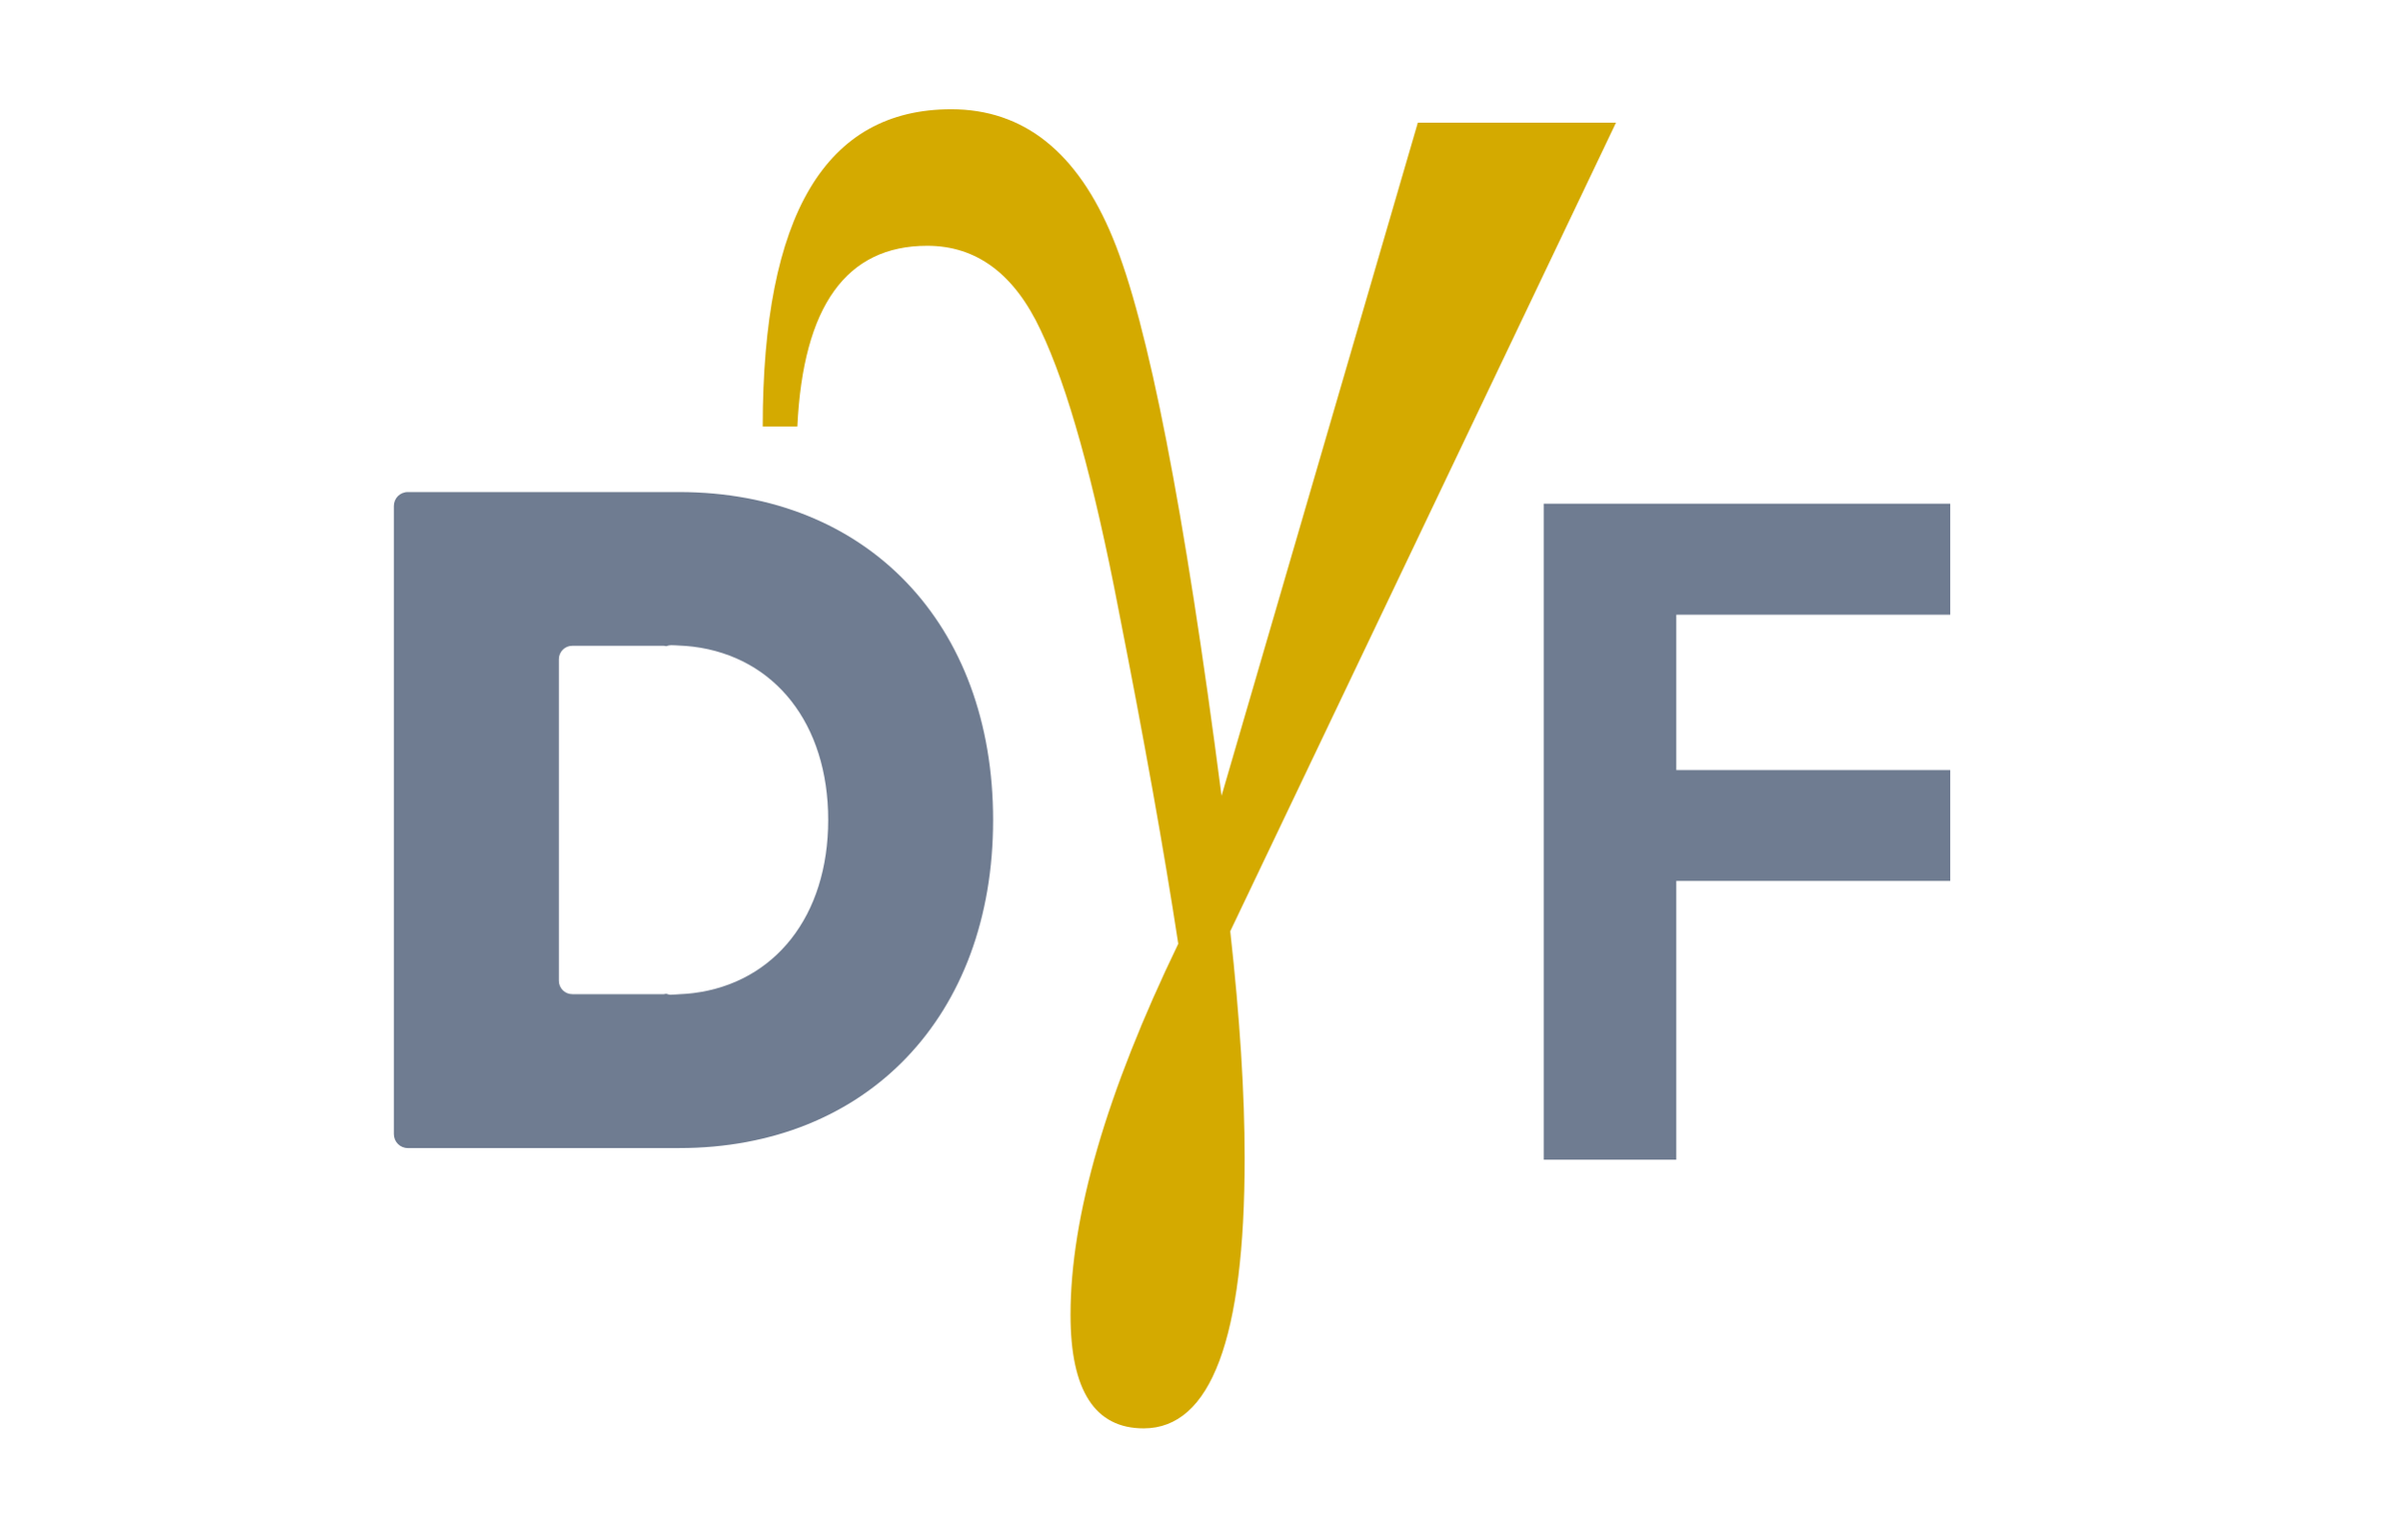
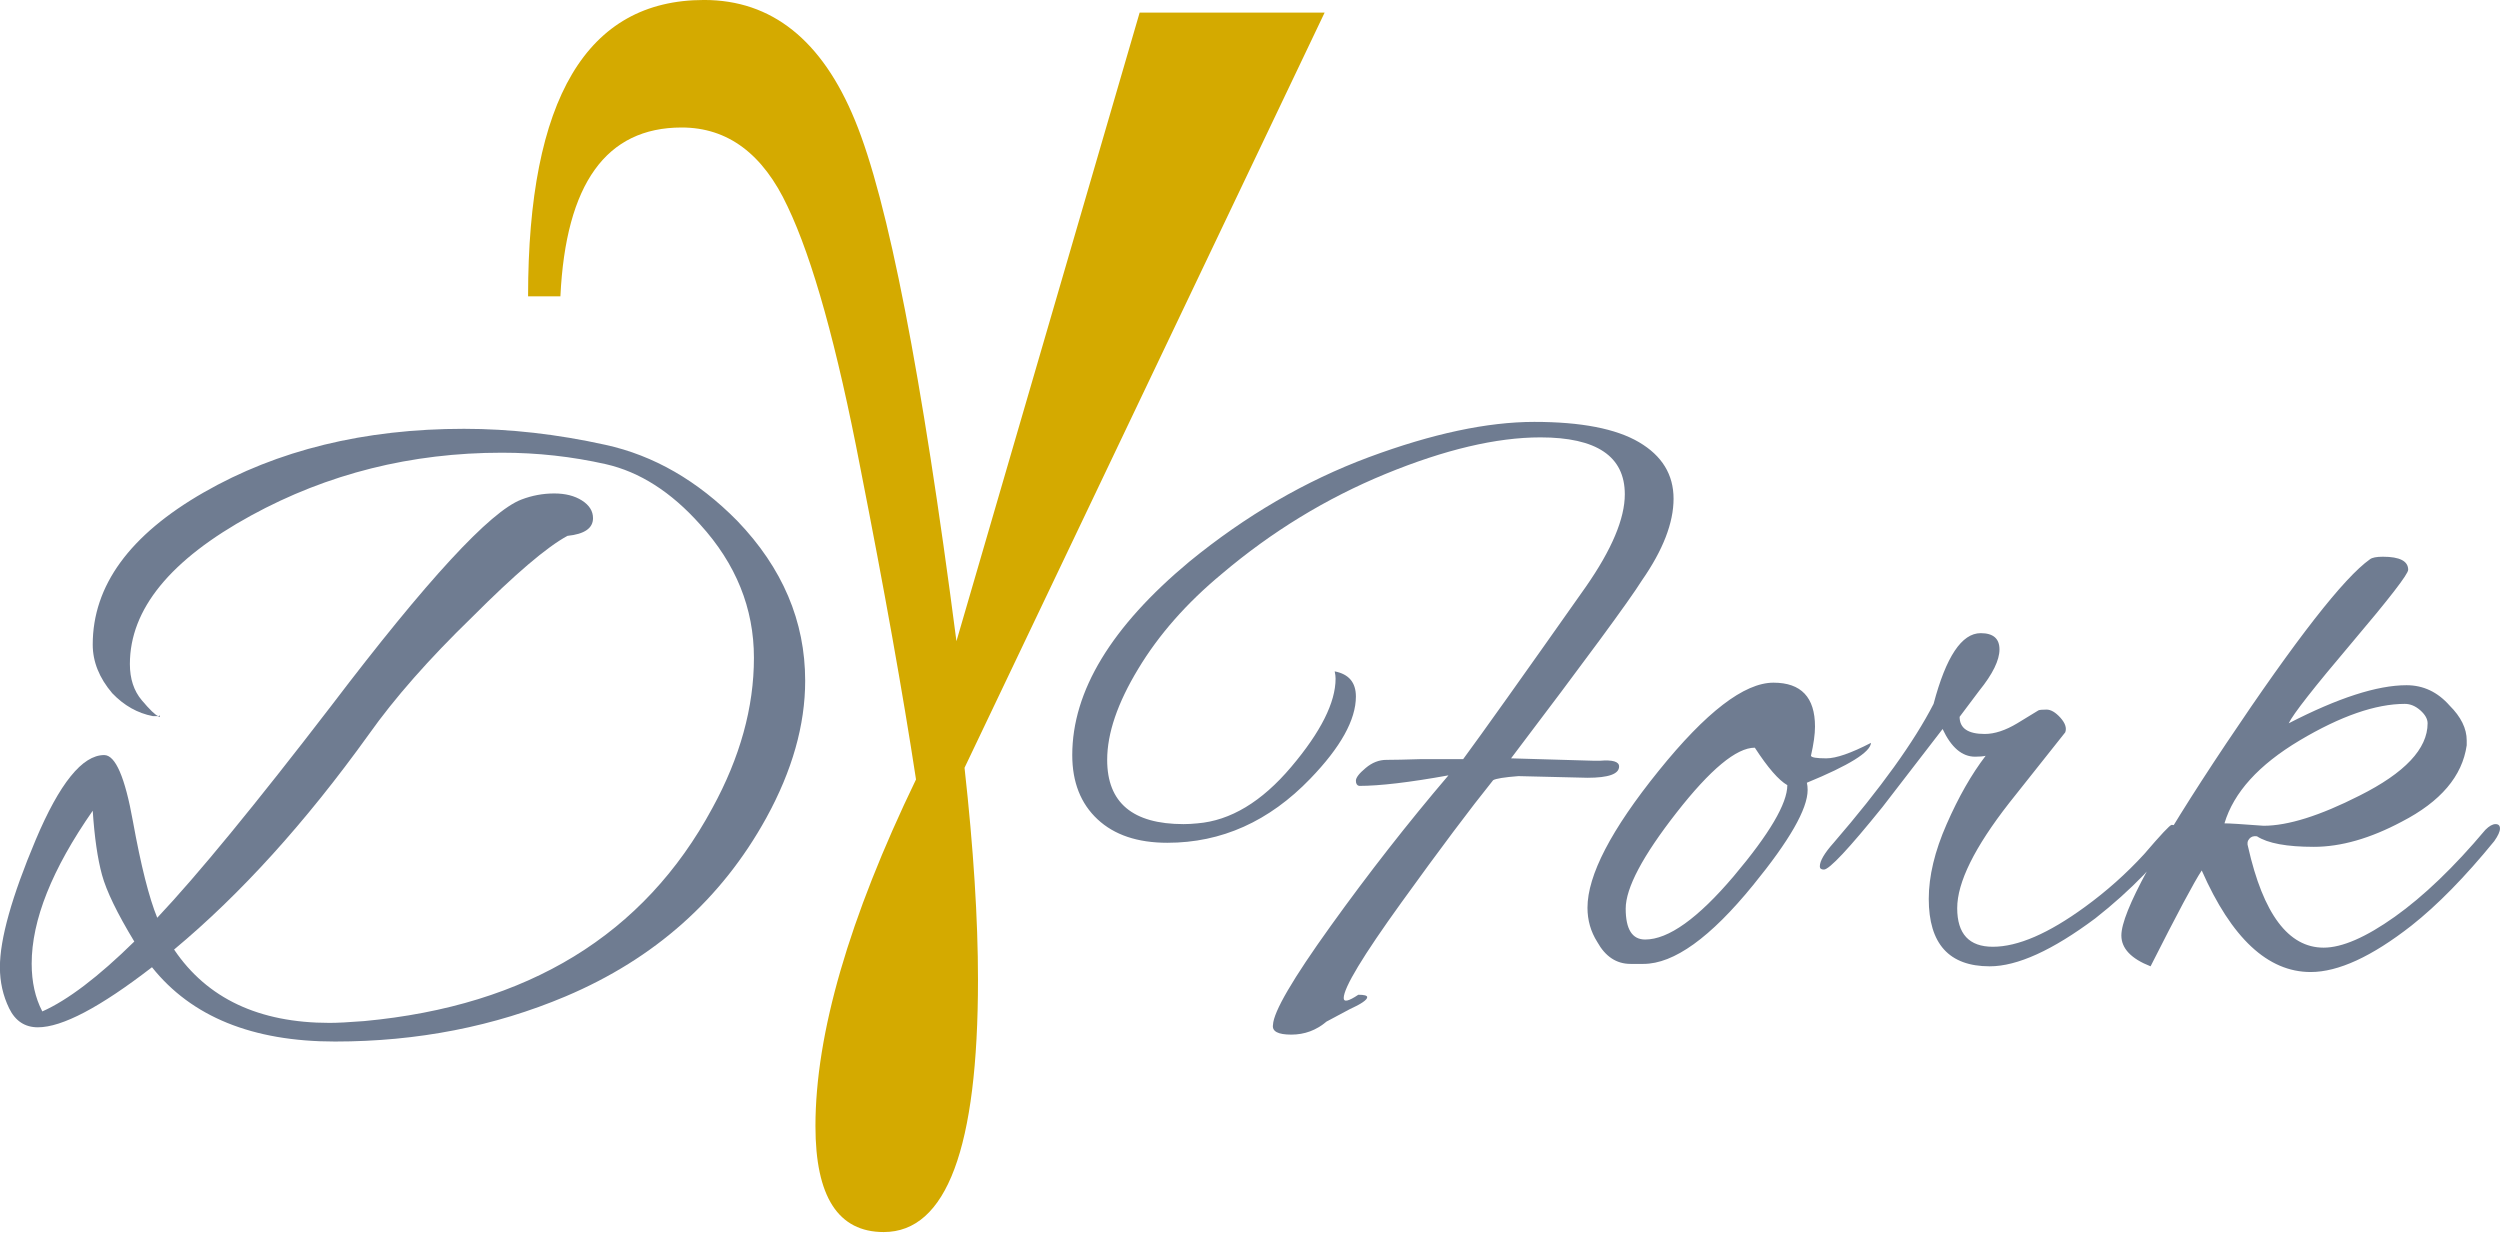
- <svg xmlns="http://www.w3.org/2000/svg" width="73.036" height="46.943" preserveAspectRatio="xMidYMid" version="1.1" viewBox="61.959 5.6 73.036 46.943">
-   <path d="m105.16 9.339h6.038l-11.754 24.651q0.439 3.957 0.439 6.918 0 8.237-3.078 8.237-2.228 0-2.228-3.459 0-4.514 3.283-11.314-0.645-4.221-1.817-10.171-1.143-5.95-2.374-8.53-1.202-2.579-3.459-2.579-3.693 0-3.957 5.511h-1.055q0-9.673 5.745-9.673 3.312 0 4.924 3.928 1.612 3.898 3.312 17.002z" fill="#d4aa00" stroke-width=".158" />
-   <path d="m82.654 20.6h-8.27c-0.237 0-0.425 0.19-0.425 0.425v19.15c0 0.235 0.19 0.425 0.425 0.425h8.268c5.719 0 9.566-4.019 9.566-10.002 0-5.981-3.845-9.998-9.564-9.998zm-0.245 15.326c-0.053 0-0.102-0.013-0.15-0.03-0.011 0.002-0.021 0.005-0.032 0.005-0.015 0.002-0.027 0.007-0.042 0.007h-2.788c-0.228 0-0.41-0.184-0.41-0.41v-9.801c0-0.226 0.182-0.41 0.41-0.41h2.788c0.015 0 0.027 0.005 0.042 0.007 0.009 0 0.021 0.004 0.032 0.005 0.047-0.017 0.097-0.03 0.15-0.03 0.082 0 0.163 0.007 0.245 0.011 0.142 0.005 0.285 0.017 0.425 0.034 2.487 0.309 4.114 2.35 4.114 5.281s-1.629 4.972-4.114 5.281c-0.14 0.017-0.283 0.028-0.425 0.034-0.082 0.005-0.163 0.013-0.245 0.013z" fill="#6f7c91" stroke-width=".19" />
-   <g transform="matrix(.84182 0 0 .84182 105.19 20.955)" fill="#6f7c91">
-     <g fill="#6f7c91">
-       <path d="m4.523 23.758v-23.758h14.712v4.021h-9.916v5.625h9.916v4.016h-9.916v10.096z" fill="#6f7c91" />
+ <svg xmlns="http://www.w3.org/2000/svg" width="162.33" height="80" preserveAspectRatio="xMidYMid" version="1.1" viewBox="61.959 5.6 162.33 80">
+   <defs>
+     <filter id="editing-jagged" x="0" y="0" width="1" height="1">
+       <feTurbulence baseFrequency="0" result="turb" seed="1" />
+       <feDisplacementMap in="SourceGraphic" in2="turb" />
+     </filter>
+     <filter id="editing-jagged-6" x="0" y="0" width="1" height="1">
+       <feTurbulence baseFrequency="0" result="turb" seed="1" />
+       <feDisplacementMap in="SourceGraphic" in2="turb" />
+     </filter>
+   </defs>
+   <g transform="matrix(.41442 0 0 .41442 97.278 37.009)" fill="#6f7c91" filter="url(#editing-jagged)">
+     <g transform="matrix(1.9893 0 0 1.9893 84.31 74.977)">
+       <path d="m4.538-74.799h14.57l-28.363 59.482q1.06 9.549 1.06 16.692 0 19.875-7.427 19.875-5.375 0-5.375-8.346 0-10.892 7.921-27.302-1.556-10.185-4.385-24.543-2.759-14.358-5.729-20.582-2.9-6.224-8.346-6.224-8.912 0-9.549 13.297h-2.546q0-23.341 13.863-23.341 7.992 0 11.883 9.478 3.89 9.407 7.993 41.025z" fill="#d4aa00" stroke-width=".382" />
+       <path d="m33.79-16.06q6.21 0.19 6.56 0.19t0.42 0q1.53-0.13 1.53 0.45 0 0.89-2.49 0.89l-5.44-0.13q-1.67 0.13-1.99 0.32-2.68 3.33-7.23 9.64-4.54 6.3-4.54 7.52 0 0.51 1.15-0.26 0.7 0 0.7 0.19 0 0.32-1.4 0.96l-1.8 0.96q-1.21 1.03-2.78 1.03t-1.44-0.77q0.06-1.54 4.54-7.78t9.28-11.87q-4.6 0.83-7.04 0.83-0.25-0.06-0.25-0.41 0-0.36 0.77-1 0.76-0.64 1.63-0.64 0.86 0 2.78-0.06h3.27q2.17-2.94 9.66-13.57 3.07-4.41 3.07-7.29 0-4.48-6.65-4.48-5.19 0-12.2 2.88-7 2.88-12.89 7.87-4.16 3.45-6.59 7.49-2.44 4.03-2.44 7.16 0 5.06 6.02 5.06 0.51 0 1.09-0.06 3.9-0.32 7.39-4.45t3.49-6.95q0-0.25-0.07-0.57 1.67 0.32 1.67 1.98 0 2.75-3.59 6.47-4.86 5.05-11.26 5.05-3.52 0-5.5-1.85-1.99-1.86-1.99-5.06 0-7.55 9.22-15.23 6.65-5.44 14.14-8.23 7.49-2.78 13.03-2.78 5.53 0 8.25 1.6t2.72 4.45-2.49 6.43q-1.48 2.37-10.31 14.02zm23.36 2.49q0 2.24-4.29 7.49-5.05 6.21-8.64 6.21h-1.02q-1.66 0-2.62-1.73-0.77-1.22-0.77-2.69 0-3.84 5.6-10.78 5.6-6.95 9.05-6.95 3.27 0 3.27 3.46 0 0.9-0.32 2.3 0.06 0.2 1.21 0.2 1.16 0 3.52-1.22-0.06 1.09-5.05 3.14 0.06 0.25 0.06 0.57zm-4.16-3.33q-2.17 0-6.17 5.12t-4 7.56q0 2.43 1.53 2.43 2.75 0 6.98-4.99 4.22-5 4.22-7.17-1.02-0.58-2.56-2.95zm18.5 17.22q-4.8 0-4.8-5.31 0-2.69 1.41-5.89 1.4-3.2 3.07-5.38-0.32 0.07-0.83 0.07-1.54 0-2.56-2.18l-4.74 6.15q-3.97 4.92-4.61 4.92-0.32 0-0.32-0.25 0-0.64 1.09-1.86 5.57-6.46 7.87-10.94 1.47-5.57 3.71-5.57 1.48 0 1.48 1.28t-1.6 3.26l-1.54 2.05q0 1.35 1.98 1.35 1.16 0 2.56-0.84l1.67-1.02q0.13-0.06 0.64-0.06t1.09 0.64q0.57 0.64 0.38 1.15l-4.42 5.57q-4.09 5.24-4.09 8.28t2.81 3.04q2.95 0 7.24-3.13 2.56-1.86 4.67-4.16 1.98-2.31 2.17-2.31 0.45 0 0.45 0.48t-0.57 1.12l-2.05 2.31q-1.73 1.79-3.84 3.45-5.06 3.78-8.32 3.78zm25.28 0.45q-5.06 0-8.58-8-0.89 1.34-4.03 7.55-2.3-0.9-2.3-2.43 0-2.75 8.25-15.11 8.26-12.35 11.33-14.52 0.26-0.2 1.02-0.2 1.99 0 1.99 1.03 0 0.51-4.45 5.76t-4.96 6.33q5.82-3 9.28-3 1.98 0 3.39 1.6 1.35 1.34 1.35 2.75 0 0.19 0 0.38-0.52 3.65-5.12 6.02-3.72 1.98-6.92 1.98t-4.48-0.83q-0.38-0.06-0.6 0.19-0.23 0.26-0.1 0.64 1.79 7.94 5.95 7.94 2.18 0 5.6-2.43 3.43-2.44 7.14-6.85 0.45-0.45 0.8-0.45t0.35 0.35-0.45 0.99q-3.45 4.23-6.53 6.66-4.67 3.65-7.93 3.65zm9.21-19.59q0-0.51-0.57-1.02-0.58-0.51-1.22-0.51-3.45 0-8.29 2.88-4.83 2.88-5.92 6.53 0.58 0 3.08 0.19 2.88 0 7.55-2.37 5.37-2.69 5.37-5.7z" fill="#6f7c91" />
+       <g transform="matrix(1.0879 0 0 1.0879 -326.07 -103.59)" fill="#6f7c91" filter="url(#editing-jagged-6)">
+         <g transform="translate(220.42 97.18)" fill="#6f7c91">
+           <path d="m11.97-1.6q-5.63 4.35-8.26 4.35-1.41 0-2.08-1.37-0.67-1.38-0.67-2.98 0-3.07 2.59-9.22 2.59-6.14 4.96-6.14 1.22 0 2.08 4.8 0.87 4.8 1.76 6.98 4.35-4.61 12.61-15.36 10.37-13.64 13.76-14.92 1.15-0.44 2.37-0.44 1.21 0 2.01 0.51t0.8 1.28q0 1.09-1.85 1.28-2.24 1.21-6.91 5.89-4.68 4.54-7.49 8.51-6.85 9.53-14.08 15.55 3.58 5.31 11.26 5.31 0.83 0 2.5-0.13 17.79-1.66 25.21-15.42 3.01-5.5 3.01-10.88t-3.9-9.66q-3.14-3.52-6.82-4.36-3.68-0.83-7.52-0.83-9.85 0-18.17 4.55-8.77 4.8-8.77 10.75 0 1.6 0.86 2.62 0.87 1.03 1.19 1.15h-0.39q-1.66-0.32-2.94-1.66-1.41-1.66-1.41-3.52 0-6.4 8.03-11.01t18.85-4.61q4.99 0 10.24 1.16 5.25 1.15 9.54 5.5 4.92 5.12 4.92 11.58 0 4.8-2.81 9.92-4.87 8.84-14.53 12.93-7.74 3.27-16.7 3.27t-13.25-5.38zm-8.71-0.26q0 1.99 0.77 3.46 2.75-1.22 6.66-5.06-1.86-3.07-2.34-4.83t-0.67-4.64q-4.42 6.34-4.42 11.07zm9.16-17.92q0.06 0 0.12-0.06 0 0.13-0.03 0.13t-0.09-0.07z" fill="#6f7c91" />
+         </g>
+       </g>
    </g>
  </g>
</svg>
